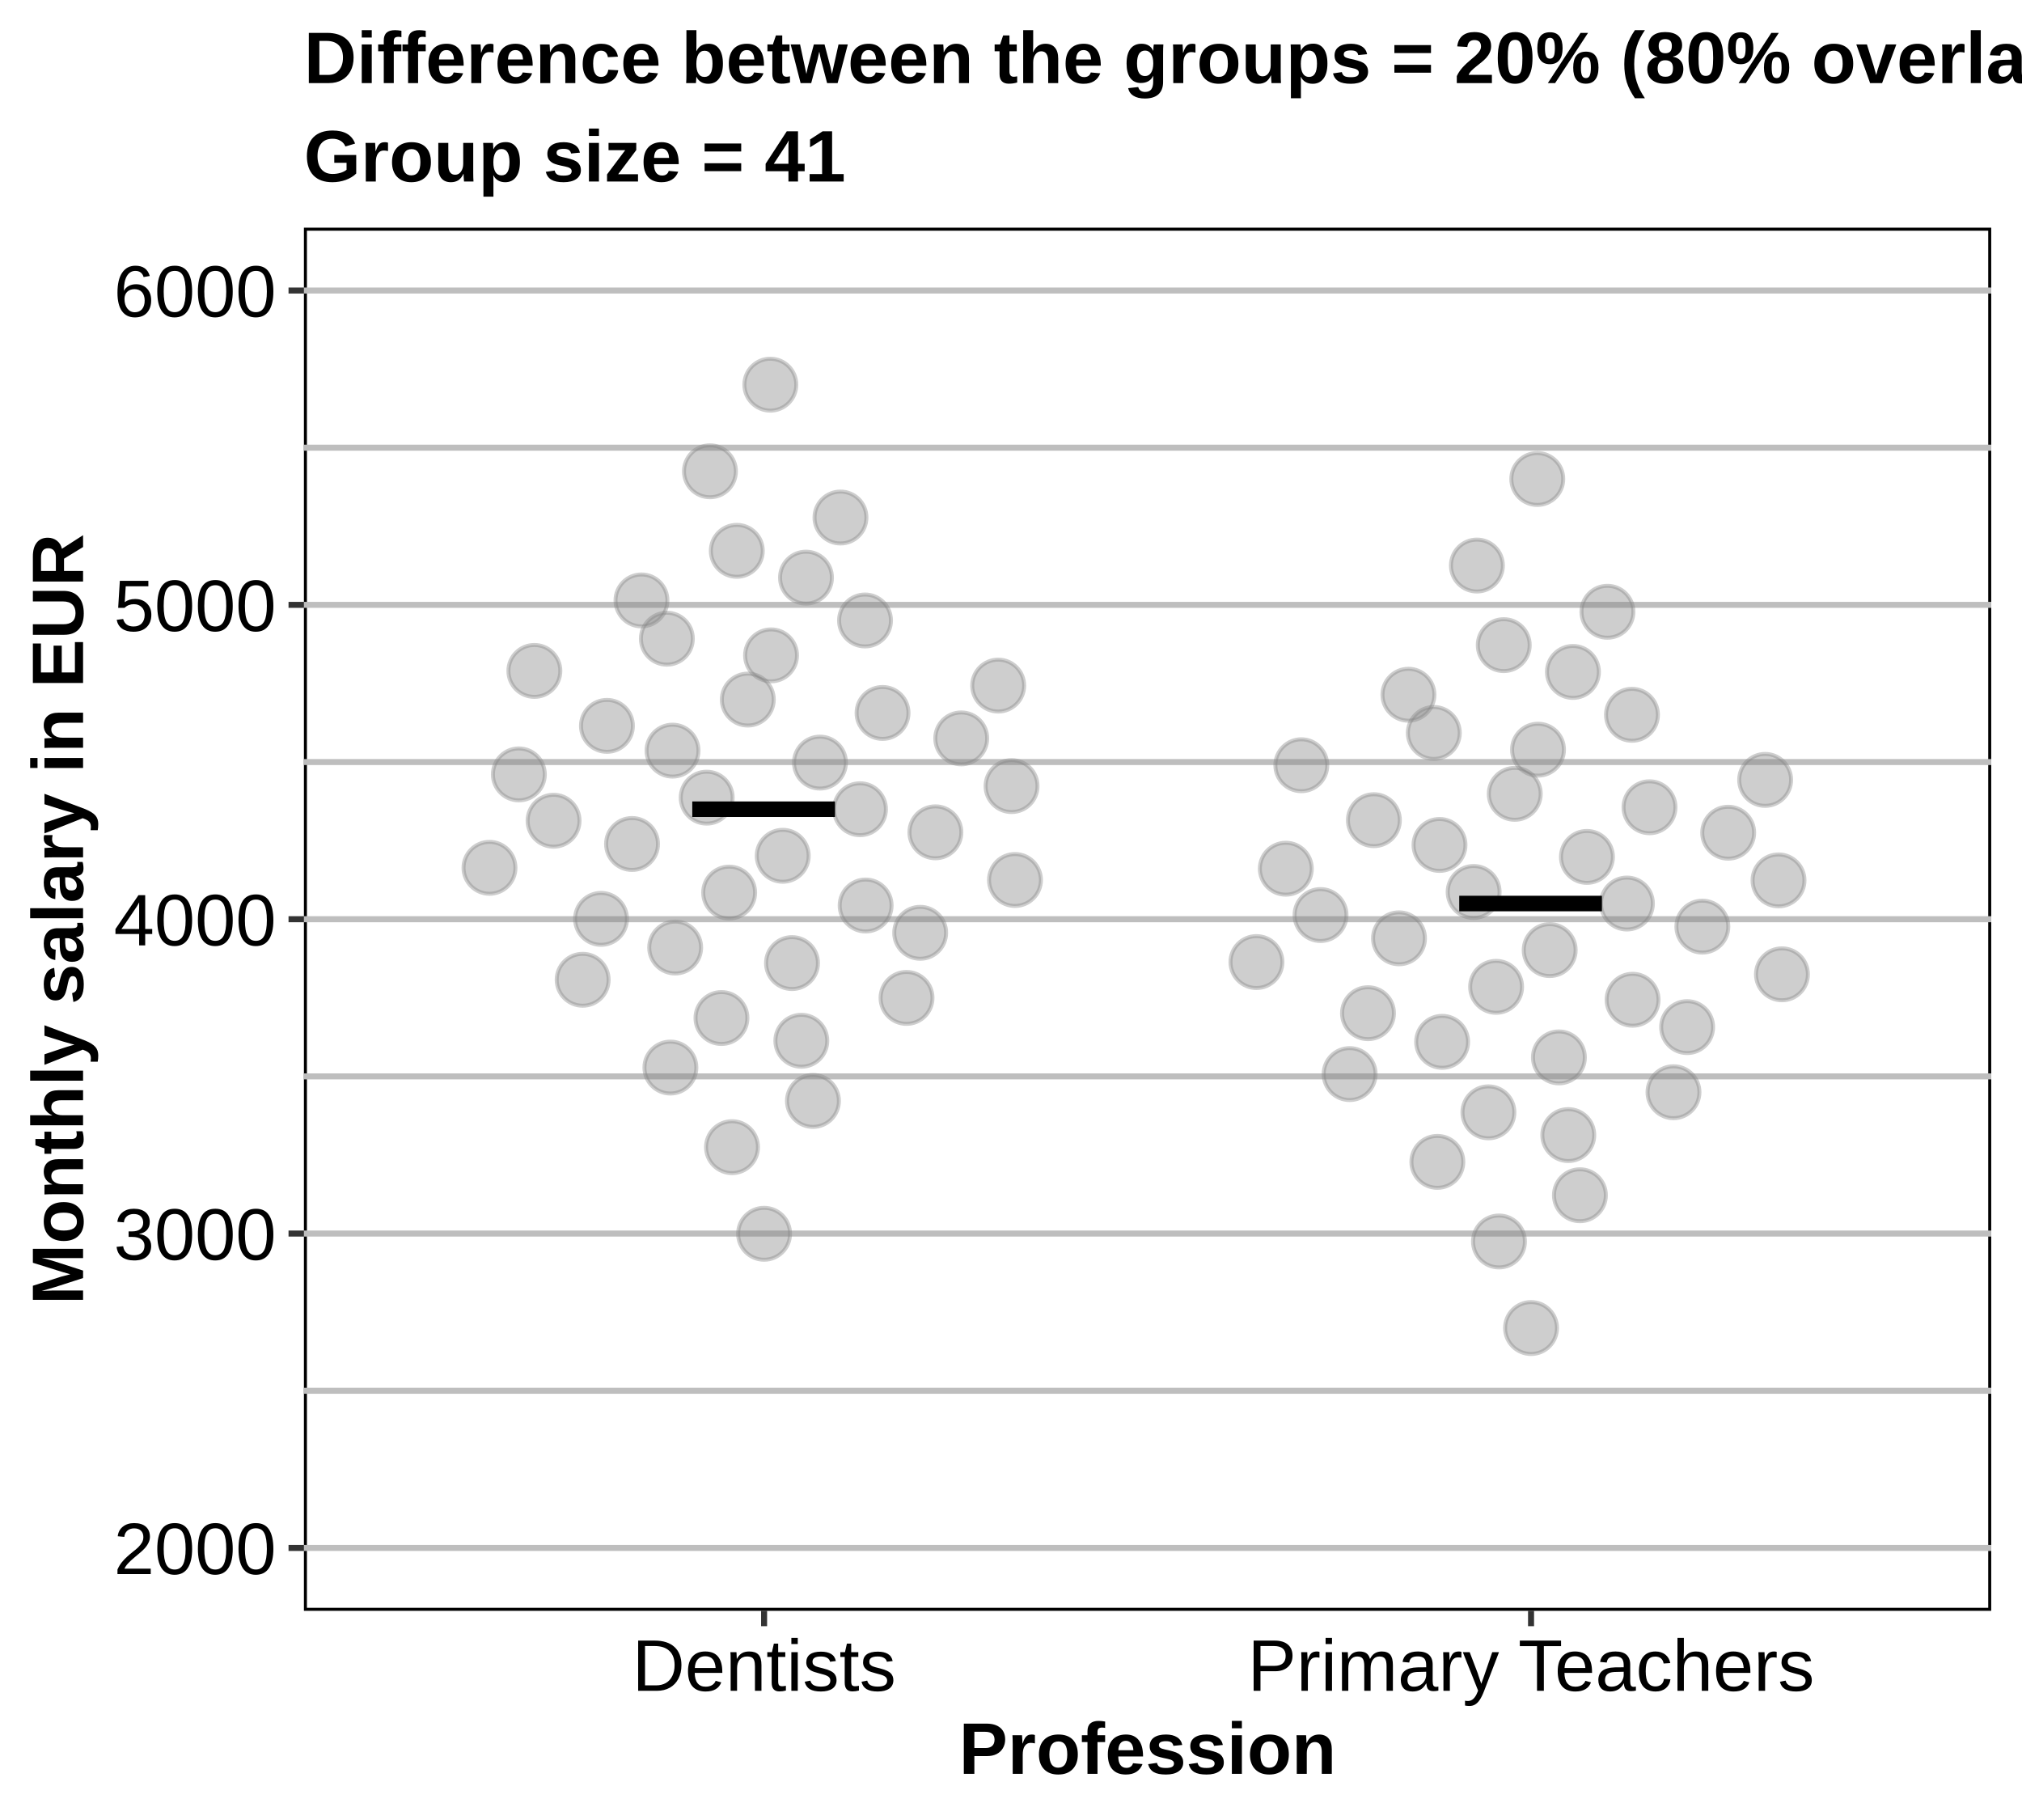
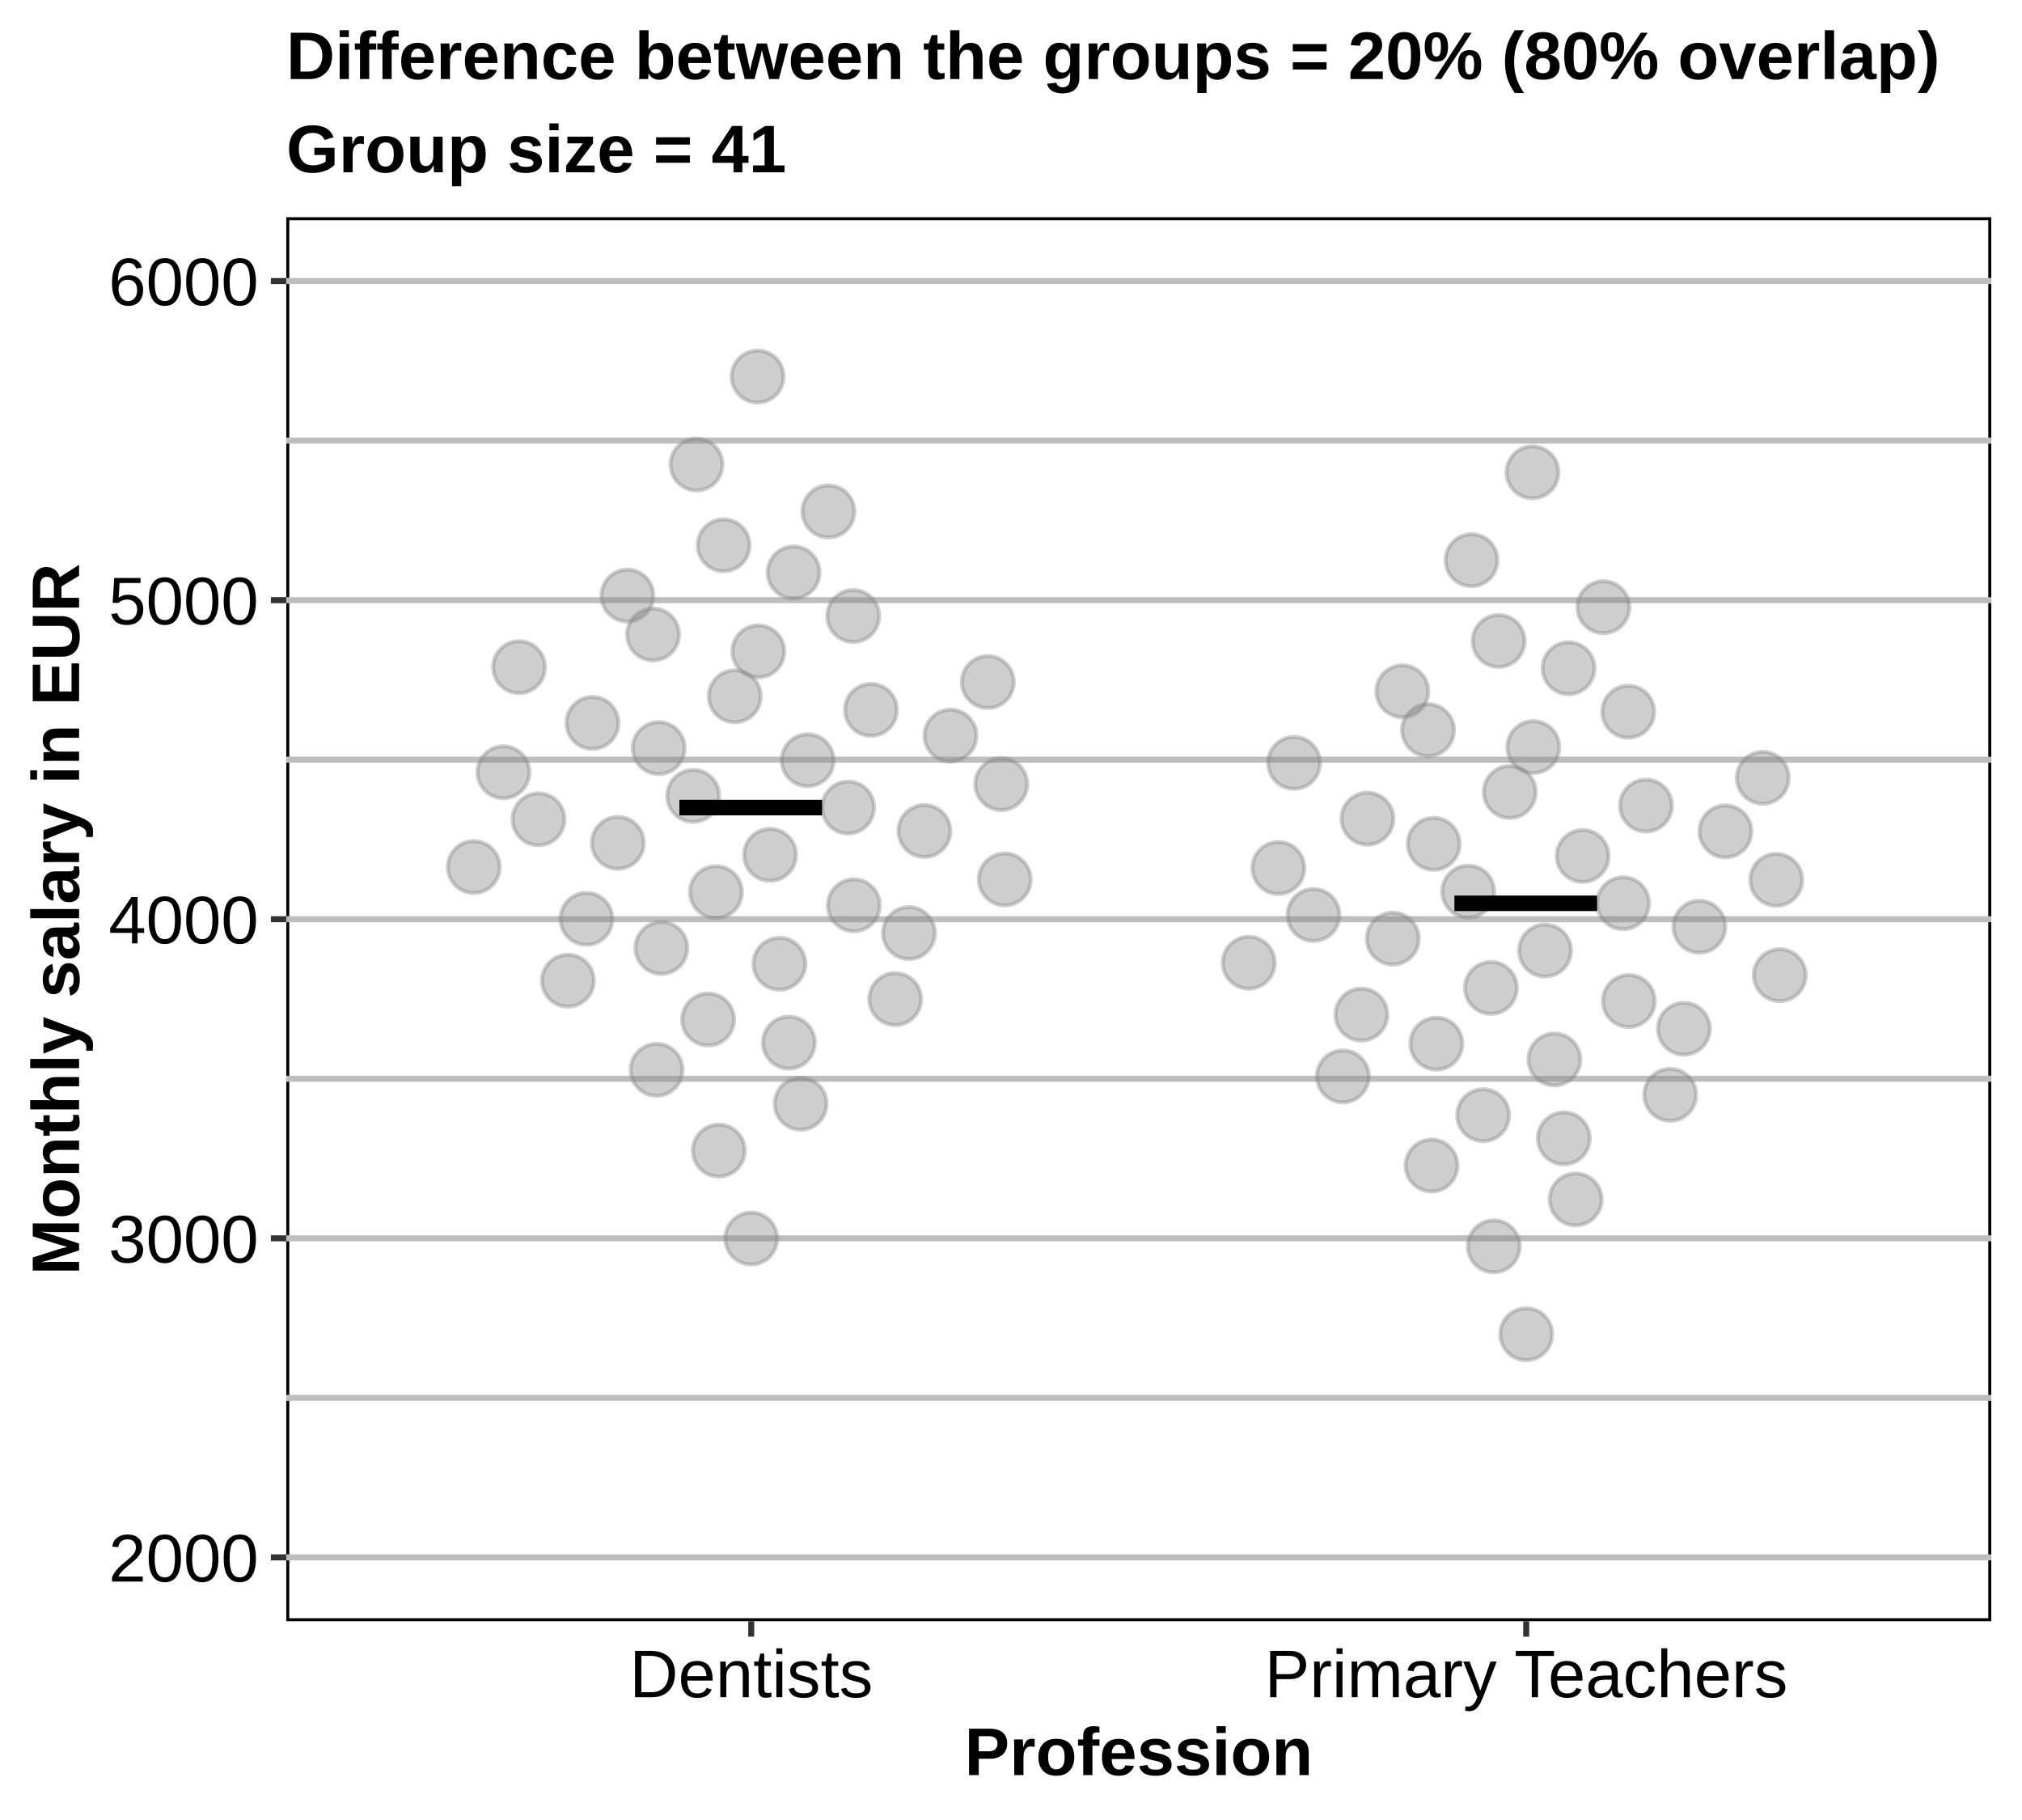
<svg xmlns="http://www.w3.org/2000/svg" class="svglite" width="360.00pt" height="324.00pt" viewBox="0 0 360.00 324.00">
  <defs>
    <style type="text/css">
    .svglite line, .svglite polyline, .svglite polygon, .svglite path, .svglite rect, .svglite circle {
      fill: none;
      stroke: #000000;
      stroke-linecap: round;
      stroke-linejoin: round;
      stroke-miterlimit: 10.00;
    }
    .svglite text {
      white-space: pre;
    }
  </style>
  </defs>
  <rect width="100%" height="100%" style="stroke: none; fill: #FFFFFF;" />
  <defs>
    <clipPath id="cpMC4wMHwzNjAuMDB8MC4wMHwzMjQuMDA=">
      <rect x="0.00" y="0.00" width="360.00" height="324.00" />
    </clipPath>
  </defs>
  <g clip-path="url(#cpMC4wMHwzNjAuMDB8MC4wMHwzMjQuMDA=)">
    <rect x="0.00" y="0.00" width="360.00" height="324.00" style="stroke-width: 1.07; stroke: #FFFFFF; fill: #FFFFFF;" />
  </g>
  <defs>
-     <clipPath id="cpNTQuMTF8MzU0LjUyfDQwLjUzfDI4Ni43Ng==">
-       <rect x="54.11" y="40.53" width="300.41" height="246.23" />
+     <clipPath id="cpNTAuOTd8MzU0LjUyfDM4LjY3fDI4OC42Mg==">
+       <rect x="50.97" y="38.67" width="303.56" height="249.94" />
    </clipPath>
  </defs>
-   <g clip-path="url(#cpNTQuMTF8MzU0LjUyfDQwLjUzfDI4Ni43Ng==)">
-     <rect x="54.11" y="40.53" width="300.41" height="246.23" style="stroke-width: 1.07; fill: #FFFFFF;" />
-     <polyline points="54.11,247.59 354.52,247.59 " style="stroke-width: 1.07; stroke: #BEBEBE; stroke-linecap: butt;" />
-     <polyline points="54.11,191.62 354.52,191.62 " style="stroke-width: 1.07; stroke: #BEBEBE; stroke-linecap: butt;" />
-     <polyline points="54.11,135.66 354.52,135.66 " style="stroke-width: 1.07; stroke: #BEBEBE; stroke-linecap: butt;" />
-     <polyline points="54.11,79.70 354.52,79.70 " style="stroke-width: 1.07; stroke: #BEBEBE; stroke-linecap: butt;" />
-     <polyline points="54.11,275.57 354.52,275.57 " style="stroke-width: 1.07; stroke: #BEBEBE; stroke-linecap: butt;" />
-     <polyline points="54.11,219.60 354.52,219.60 " style="stroke-width: 1.07; stroke: #BEBEBE; stroke-linecap: butt;" />
-     <polyline points="54.11,163.64 354.52,163.64 " style="stroke-width: 1.07; stroke: #BEBEBE; stroke-linecap: butt;" />
-     <polyline points="54.11,107.68 354.52,107.68 " style="stroke-width: 1.07; stroke: #BEBEBE; stroke-linecap: butt;" />
-     <polyline points="54.11,51.72 354.52,51.72 " style="stroke-width: 1.07; stroke: #BEBEBE; stroke-linecap: butt;" />
-     <circle cx="136.04" cy="219.64" r="4.62" style="stroke-width: 0.71; stroke: #848484; stroke-opacity: 0.40; fill: #848484; fill-opacity: 0.40;" />
-     <circle cx="130.33" cy="204.22" r="4.62" style="stroke-width: 0.71; stroke: #848484; stroke-opacity: 0.40; fill: #848484; fill-opacity: 0.40;" />
-     <circle cx="144.74" cy="195.99" r="4.62" style="stroke-width: 0.71; stroke: #848484; stroke-opacity: 0.40; fill: #848484; fill-opacity: 0.40;" />
-     <circle cx="119.36" cy="190.05" r="4.62" style="stroke-width: 0.71; stroke: #848484; stroke-opacity: 0.40; fill: #848484; fill-opacity: 0.40;" />
-     <circle cx="142.67" cy="185.28" r="4.62" style="stroke-width: 0.71; stroke: #848484; stroke-opacity: 0.40; fill: #848484; fill-opacity: 0.40;" />
-     <circle cx="128.45" cy="181.23" r="4.62" style="stroke-width: 0.71; stroke: #848484; stroke-opacity: 0.40; fill: #848484; fill-opacity: 0.40;" />
-     <circle cx="161.40" cy="177.65" r="4.62" style="stroke-width: 0.71; stroke: #848484; stroke-opacity: 0.40; fill: #848484; fill-opacity: 0.40;" />
-     <circle cx="103.74" cy="174.42" r="4.62" style="stroke-width: 0.71; stroke: #848484; stroke-opacity: 0.40; fill: #848484; fill-opacity: 0.40;" />
-     <circle cx="141.01" cy="171.45" r="4.62" style="stroke-width: 0.71; stroke: #848484; stroke-opacity: 0.40; fill: #848484; fill-opacity: 0.40;" />
-     <circle cx="120.21" cy="168.68" r="4.62" style="stroke-width: 0.71; stroke: #848484; stroke-opacity: 0.40; fill: #848484; fill-opacity: 0.40;" />
-     <circle cx="163.83" cy="166.06" r="4.62" style="stroke-width: 0.71; stroke: #848484; stroke-opacity: 0.40; fill: #848484; fill-opacity: 0.40;" />
-     <circle cx="107.01" cy="163.58" r="4.62" style="stroke-width: 0.71; stroke: #848484; stroke-opacity: 0.40; fill: #848484; fill-opacity: 0.40;" />
-     <circle cx="154.12" cy="161.20" r="4.62" style="stroke-width: 0.71; stroke: #848484; stroke-opacity: 0.40; fill: #848484; fill-opacity: 0.40;" />
-     <circle cx="129.82" cy="158.90" r="4.62" style="stroke-width: 0.71; stroke: #848484; stroke-opacity: 0.40; fill: #848484; fill-opacity: 0.40;" />
-     <circle cx="180.71" cy="156.66" r="4.62" style="stroke-width: 0.71; stroke: #848484; stroke-opacity: 0.40; fill: #848484; fill-opacity: 0.40;" />
-     <circle cx="87.15" cy="154.49" r="4.62" style="stroke-width: 0.71; stroke: #848484; stroke-opacity: 0.40; fill: #848484; fill-opacity: 0.40;" />
-     <circle cx="139.36" cy="152.35" r="4.62" style="stroke-width: 0.71; stroke: #848484; stroke-opacity: 0.40; fill: #848484; fill-opacity: 0.40;" />
-     <circle cx="112.53" cy="150.25" r="4.62" style="stroke-width: 0.71; stroke: #848484; stroke-opacity: 0.40; fill: #848484; fill-opacity: 0.40;" />
-     <circle cx="166.54" cy="148.17" r="4.62" style="stroke-width: 0.71; stroke: #848484; stroke-opacity: 0.40; fill: #848484; fill-opacity: 0.40;" />
-     <circle cx="98.56" cy="146.11" r="4.62" style="stroke-width: 0.71; stroke: #848484; stroke-opacity: 0.40; fill: #848484; fill-opacity: 0.40;" />
-     <circle cx="153.11" cy="144.06" r="4.62" style="stroke-width: 0.71; stroke: #848484; stroke-opacity: 0.40; fill: #848484; fill-opacity: 0.40;" />
-     <circle cx="125.82" cy="142.00" r="4.62" style="stroke-width: 0.71; stroke: #848484; stroke-opacity: 0.40; fill: #848484; fill-opacity: 0.40;" />
-     <circle cx="180.10" cy="139.94" r="4.62" style="stroke-width: 0.71; stroke: #848484; stroke-opacity: 0.40; fill: #848484; fill-opacity: 0.40;" />
-     <circle cx="92.38" cy="137.86" r="4.62" style="stroke-width: 0.71; stroke: #848484; stroke-opacity: 0.40; fill: #848484; fill-opacity: 0.40;" />
-     <circle cx="145.99" cy="135.76" r="4.62" style="stroke-width: 0.71; stroke: #848484; stroke-opacity: 0.40; fill: #848484; fill-opacity: 0.40;" />
-     <circle cx="119.74" cy="133.63" r="4.62" style="stroke-width: 0.71; stroke: #848484; stroke-opacity: 0.40; fill: #848484; fill-opacity: 0.40;" />
-     <circle cx="171.14" cy="131.45" r="4.62" style="stroke-width: 0.71; stroke: #848484; stroke-opacity: 0.40; fill: #848484; fill-opacity: 0.40;" />
-     <circle cx="108.06" cy="129.22" r="4.62" style="stroke-width: 0.71; stroke: #848484; stroke-opacity: 0.40; fill: #848484; fill-opacity: 0.40;" />
-     <circle cx="157.13" cy="126.92" r="4.62" style="stroke-width: 0.71; stroke: #848484; stroke-opacity: 0.40; fill: #848484; fill-opacity: 0.40;" />
-     <circle cx="133.14" cy="124.54" r="4.62" style="stroke-width: 0.71; stroke: #848484; stroke-opacity: 0.40; fill: #848484; fill-opacity: 0.40;" />
-     <circle cx="177.72" cy="122.05" r="4.62" style="stroke-width: 0.71; stroke: #848484; stroke-opacity: 0.40; fill: #848484; fill-opacity: 0.40;" />
-     <circle cx="95.14" cy="119.44" r="4.62" style="stroke-width: 0.71; stroke: #848484; stroke-opacity: 0.40; fill: #848484; fill-opacity: 0.40;" />
-     <circle cx="137.28" cy="116.67" r="4.62" style="stroke-width: 0.71; stroke: #848484; stroke-opacity: 0.40; fill: #848484; fill-opacity: 0.40;" />
-     <circle cx="118.73" cy="113.70" r="4.62" style="stroke-width: 0.71; stroke: #848484; stroke-opacity: 0.40; fill: #848484; fill-opacity: 0.40;" />
-     <circle cx="154.01" cy="110.46" r="4.62" style="stroke-width: 0.71; stroke: #848484; stroke-opacity: 0.40; fill: #848484; fill-opacity: 0.40;" />
-     <circle cx="114.21" cy="106.89" r="4.62" style="stroke-width: 0.71; stroke: #848484; stroke-opacity: 0.40; fill: #848484; fill-opacity: 0.40;" />
-     <circle cx="143.50" cy="102.83" r="4.62" style="stroke-width: 0.71; stroke: #848484; stroke-opacity: 0.40; fill: #848484; fill-opacity: 0.40;" />
-     <circle cx="131.18" cy="98.06" r="4.62" style="stroke-width: 0.71; stroke: #848484; stroke-opacity: 0.40; fill: #848484; fill-opacity: 0.40;" />
-     <circle cx="149.64" cy="92.13" r="4.62" style="stroke-width: 0.71; stroke: #848484; stroke-opacity: 0.40; fill: #848484; fill-opacity: 0.40;" />
-     <circle cx="126.40" cy="83.90" r="4.62" style="stroke-width: 0.71; stroke: #848484; stroke-opacity: 0.40; fill: #848484; fill-opacity: 0.40;" />
-     <circle cx="137.15" cy="68.48" r="4.62" style="stroke-width: 0.71; stroke: #848484; stroke-opacity: 0.40; fill: #848484; fill-opacity: 0.40;" />
-     <circle cx="272.59" cy="236.42" r="4.62" style="stroke-width: 0.71; stroke: #848484; stroke-opacity: 0.40; fill: #848484; fill-opacity: 0.40;" />
-     <circle cx="266.88" cy="221.01" r="4.62" style="stroke-width: 0.71; stroke: #848484; stroke-opacity: 0.40; fill: #848484; fill-opacity: 0.40;" />
-     <circle cx="281.29" cy="212.78" r="4.62" style="stroke-width: 0.71; stroke: #848484; stroke-opacity: 0.40; fill: #848484; fill-opacity: 0.40;" />
-     <circle cx="255.91" cy="206.84" r="4.62" style="stroke-width: 0.71; stroke: #848484; stroke-opacity: 0.40; fill: #848484; fill-opacity: 0.40;" />
-     <circle cx="279.22" cy="202.07" r="4.62" style="stroke-width: 0.71; stroke: #848484; stroke-opacity: 0.40; fill: #848484; fill-opacity: 0.40;" />
-     <circle cx="265.00" cy="198.02" r="4.62" style="stroke-width: 0.71; stroke: #848484; stroke-opacity: 0.40; fill: #848484; fill-opacity: 0.40;" />
-     <circle cx="297.95" cy="194.44" r="4.62" style="stroke-width: 0.71; stroke: #848484; stroke-opacity: 0.40; fill: #848484; fill-opacity: 0.40;" />
-     <circle cx="240.29" cy="191.21" r="4.62" style="stroke-width: 0.71; stroke: #848484; stroke-opacity: 0.40; fill: #848484; fill-opacity: 0.40;" />
-     <circle cx="277.55" cy="188.24" r="4.62" style="stroke-width: 0.71; stroke: #848484; stroke-opacity: 0.40; fill: #848484; fill-opacity: 0.40;" />
-     <circle cx="256.76" cy="185.47" r="4.62" style="stroke-width: 0.71; stroke: #848484; stroke-opacity: 0.40; fill: #848484; fill-opacity: 0.40;" />
-     <circle cx="300.38" cy="182.85" r="4.62" style="stroke-width: 0.71; stroke: #848484; stroke-opacity: 0.40; fill: #848484; fill-opacity: 0.40;" />
-     <circle cx="243.56" cy="180.37" r="4.62" style="stroke-width: 0.71; stroke: #848484; stroke-opacity: 0.40; fill: #848484; fill-opacity: 0.40;" />
-     <circle cx="290.67" cy="177.98" r="4.62" style="stroke-width: 0.71; stroke: #848484; stroke-opacity: 0.40; fill: #848484; fill-opacity: 0.40;" />
-     <circle cx="266.37" cy="175.68" r="4.62" style="stroke-width: 0.71; stroke: #848484; stroke-opacity: 0.40; fill: #848484; fill-opacity: 0.40;" />
-     <circle cx="317.26" cy="173.45" r="4.62" style="stroke-width: 0.71; stroke: #848484; stroke-opacity: 0.40; fill: #848484; fill-opacity: 0.40;" />
-     <circle cx="223.70" cy="171.27" r="4.62" style="stroke-width: 0.71; stroke: #848484; stroke-opacity: 0.40; fill: #848484; fill-opacity: 0.40;" />
-     <circle cx="275.91" cy="169.14" r="4.62" style="stroke-width: 0.71; stroke: #848484; stroke-opacity: 0.40; fill: #848484; fill-opacity: 0.40;" />
-     <circle cx="249.08" cy="167.04" r="4.62" style="stroke-width: 0.71; stroke: #848484; stroke-opacity: 0.40; fill: #848484; fill-opacity: 0.40;" />
-     <circle cx="303.09" cy="164.96" r="4.62" style="stroke-width: 0.71; stroke: #848484; stroke-opacity: 0.40; fill: #848484; fill-opacity: 0.40;" />
-     <circle cx="235.11" cy="162.90" r="4.62" style="stroke-width: 0.71; stroke: #848484; stroke-opacity: 0.40; fill: #848484; fill-opacity: 0.40;" />
-     <circle cx="289.66" cy="160.85" r="4.62" style="stroke-width: 0.71; stroke: #848484; stroke-opacity: 0.40; fill: #848484; fill-opacity: 0.40;" />
-     <circle cx="262.37" cy="158.79" r="4.62" style="stroke-width: 0.71; stroke: #848484; stroke-opacity: 0.40; fill: #848484; fill-opacity: 0.40;" />
-     <circle cx="316.65" cy="156.73" r="4.62" style="stroke-width: 0.71; stroke: #848484; stroke-opacity: 0.40; fill: #848484; fill-opacity: 0.40;" />
-     <circle cx="228.93" cy="154.65" r="4.62" style="stroke-width: 0.71; stroke: #848484; stroke-opacity: 0.40; fill: #848484; fill-opacity: 0.40;" />
-     <circle cx="282.54" cy="152.55" r="4.62" style="stroke-width: 0.71; stroke: #848484; stroke-opacity: 0.40; fill: #848484; fill-opacity: 0.40;" />
-     <circle cx="256.29" cy="150.42" r="4.62" style="stroke-width: 0.71; stroke: #848484; stroke-opacity: 0.40; fill: #848484; fill-opacity: 0.40;" />
-     <circle cx="307.69" cy="148.24" r="4.62" style="stroke-width: 0.71; stroke: #848484; stroke-opacity: 0.40; fill: #848484; fill-opacity: 0.40;" />
-     <circle cx="244.61" cy="146.01" r="4.62" style="stroke-width: 0.71; stroke: #848484; stroke-opacity: 0.40; fill: #848484; fill-opacity: 0.40;" />
-     <circle cx="293.68" cy="143.71" r="4.62" style="stroke-width: 0.71; stroke: #848484; stroke-opacity: 0.40; fill: #848484; fill-opacity: 0.40;" />
-     <circle cx="269.69" cy="141.32" r="4.62" style="stroke-width: 0.71; stroke: #848484; stroke-opacity: 0.40; fill: #848484; fill-opacity: 0.40;" />
-     <circle cx="314.27" cy="138.84" r="4.62" style="stroke-width: 0.71; stroke: #848484; stroke-opacity: 0.40; fill: #848484; fill-opacity: 0.40;" />
-     <circle cx="231.69" cy="136.23" r="4.62" style="stroke-width: 0.71; stroke: #848484; stroke-opacity: 0.40; fill: #848484; fill-opacity: 0.40;" />
-     <circle cx="273.83" cy="133.46" r="4.62" style="stroke-width: 0.71; stroke: #848484; stroke-opacity: 0.40; fill: #848484; fill-opacity: 0.40;" />
-     <circle cx="255.28" cy="130.48" r="4.62" style="stroke-width: 0.71; stroke: #848484; stroke-opacity: 0.40; fill: #848484; fill-opacity: 0.40;" />
-     <circle cx="290.56" cy="127.25" r="4.62" style="stroke-width: 0.71; stroke: #848484; stroke-opacity: 0.40; fill: #848484; fill-opacity: 0.40;" />
-     <circle cx="250.76" cy="123.68" r="4.62" style="stroke-width: 0.71; stroke: #848484; stroke-opacity: 0.40; fill: #848484; fill-opacity: 0.40;" />
-     <circle cx="280.05" cy="119.62" r="4.62" style="stroke-width: 0.71; stroke: #848484; stroke-opacity: 0.40; fill: #848484; fill-opacity: 0.40;" />
-     <circle cx="267.73" cy="114.85" r="4.62" style="stroke-width: 0.71; stroke: #848484; stroke-opacity: 0.40; fill: #848484; fill-opacity: 0.40;" />
-     <circle cx="286.19" cy="108.91" r="4.62" style="stroke-width: 0.71; stroke: #848484; stroke-opacity: 0.40; fill: #848484; fill-opacity: 0.40;" />
-     <circle cx="262.95" cy="100.68" r="4.62" style="stroke-width: 0.71; stroke: #848484; stroke-opacity: 0.40; fill: #848484; fill-opacity: 0.40;" />
-     <circle cx="273.70" cy="85.27" r="4.62" style="stroke-width: 0.71; stroke: #848484; stroke-opacity: 0.40; fill: #848484; fill-opacity: 0.40;" />
-     <text x="136.04" y="136.77" text-anchor="middle" style="font-size: 43.62px; font-family: &quot;Arial&quot;;" textLength="24.26px" lengthAdjust="spacingAndGlyphs">_</text>
-     <text x="272.59" y="153.56" text-anchor="middle" style="font-size: 43.62px; font-family: &quot;Arial&quot;;" textLength="24.26px" lengthAdjust="spacingAndGlyphs">_</text>
+   <g clip-path="url(#cpNTAuOTd8MzU0LjUyfDM4LjY3fDI4OC42Mg==)">
+     <rect x="50.97" y="38.67" width="303.56" height="249.94" style="stroke-width: 1.07; fill: #FFFFFF;" />
+     <polyline points="50.97,248.85 354.52,248.85 " style="stroke-width: 1.07; stroke: #BEBEBE; stroke-linecap: butt;" />
+     <polyline points="50.97,192.05 354.52,192.05 " style="stroke-width: 1.07; stroke: #BEBEBE; stroke-linecap: butt;" />
+     <polyline points="50.97,135.24 354.52,135.24 " style="stroke-width: 1.07; stroke: #BEBEBE; stroke-linecap: butt;" />
+     <polyline points="50.97,78.44 354.52,78.44 " style="stroke-width: 1.07; stroke: #BEBEBE; stroke-linecap: butt;" />
+     <polyline points="50.97,277.25 354.52,277.25 " style="stroke-width: 1.07; stroke: #BEBEBE; stroke-linecap: butt;" />
+     <polyline points="50.97,220.45 354.52,220.45 " style="stroke-width: 1.07; stroke: #BEBEBE; stroke-linecap: butt;" />
+     <polyline points="50.97,163.64 354.52,163.64 " style="stroke-width: 1.07; stroke: #BEBEBE; stroke-linecap: butt;" />
+     <polyline points="50.97,106.84 354.52,106.84 " style="stroke-width: 1.07; stroke: #BEBEBE; stroke-linecap: butt;" />
+     <polyline points="50.97,50.03 354.52,50.03 " style="stroke-width: 1.07; stroke: #BEBEBE; stroke-linecap: butt;" />
+     <circle cx="133.75" cy="220.48" r="4.62" style="stroke-width: 0.71; stroke: #848484; stroke-opacity: 0.40; fill: #848484; fill-opacity: 0.40;" />
+     <circle cx="127.98" cy="204.83" r="4.62" style="stroke-width: 0.71; stroke: #848484; stroke-opacity: 0.40; fill: #848484; fill-opacity: 0.40;" />
+     <circle cx="142.55" cy="196.48" r="4.62" style="stroke-width: 0.71; stroke: #848484; stroke-opacity: 0.40; fill: #848484; fill-opacity: 0.40;" />
+     <circle cx="116.90" cy="190.45" r="4.62" style="stroke-width: 0.71; stroke: #848484; stroke-opacity: 0.40; fill: #848484; fill-opacity: 0.40;" />
+     <circle cx="140.46" cy="185.61" r="4.62" style="stroke-width: 0.71; stroke: #848484; stroke-opacity: 0.40; fill: #848484; fill-opacity: 0.40;" />
+     <circle cx="126.08" cy="181.49" r="4.62" style="stroke-width: 0.71; stroke: #848484; stroke-opacity: 0.40; fill: #848484; fill-opacity: 0.40;" />
+     <circle cx="159.38" cy="177.86" r="4.62" style="stroke-width: 0.71; stroke: #848484; stroke-opacity: 0.40; fill: #848484; fill-opacity: 0.40;" />
+     <circle cx="101.11" cy="174.58" r="4.62" style="stroke-width: 0.71; stroke: #848484; stroke-opacity: 0.40; fill: #848484; fill-opacity: 0.40;" />
+     <circle cx="138.77" cy="171.57" r="4.62" style="stroke-width: 0.71; stroke: #848484; stroke-opacity: 0.40; fill: #848484; fill-opacity: 0.40;" />
+     <circle cx="117.75" cy="168.75" r="4.62" style="stroke-width: 0.71; stroke: #848484; stroke-opacity: 0.40; fill: #848484; fill-opacity: 0.40;" />
+     <circle cx="161.83" cy="166.10" r="4.62" style="stroke-width: 0.71; stroke: #848484; stroke-opacity: 0.40; fill: #848484; fill-opacity: 0.40;" />
+     <circle cx="104.41" cy="163.58" r="4.62" style="stroke-width: 0.71; stroke: #848484; stroke-opacity: 0.40; fill: #848484; fill-opacity: 0.40;" />
+     <circle cx="152.02" cy="161.16" r="4.62" style="stroke-width: 0.71; stroke: #848484; stroke-opacity: 0.40; fill: #848484; fill-opacity: 0.40;" />
+     <circle cx="127.47" cy="158.82" r="4.62" style="stroke-width: 0.71; stroke: #848484; stroke-opacity: 0.40; fill: #848484; fill-opacity: 0.40;" />
+     <circle cx="178.89" cy="156.56" r="4.62" style="stroke-width: 0.71; stroke: #848484; stroke-opacity: 0.40; fill: #848484; fill-opacity: 0.40;" />
+     <circle cx="84.35" cy="154.35" r="4.62" style="stroke-width: 0.71; stroke: #848484; stroke-opacity: 0.40; fill: #848484; fill-opacity: 0.40;" />
+     <circle cx="137.10" cy="152.18" r="4.62" style="stroke-width: 0.71; stroke: #848484; stroke-opacity: 0.40; fill: #848484; fill-opacity: 0.40;" />
+     <circle cx="110.00" cy="150.05" r="4.62" style="stroke-width: 0.71; stroke: #848484; stroke-opacity: 0.40; fill: #848484; fill-opacity: 0.40;" />
+     <circle cx="164.58" cy="147.94" r="4.62" style="stroke-width: 0.71; stroke: #848484; stroke-opacity: 0.40; fill: #848484; fill-opacity: 0.40;" />
+     <circle cx="95.88" cy="145.85" r="4.62" style="stroke-width: 0.71; stroke: #848484; stroke-opacity: 0.40; fill: #848484; fill-opacity: 0.40;" />
+     <circle cx="151.00" cy="143.76" r="4.62" style="stroke-width: 0.71; stroke: #848484; stroke-opacity: 0.40; fill: #848484; fill-opacity: 0.40;" />
+     <circle cx="123.42" cy="141.68" r="4.62" style="stroke-width: 0.71; stroke: #848484; stroke-opacity: 0.40; fill: #848484; fill-opacity: 0.40;" />
+     <circle cx="178.27" cy="139.58" r="4.62" style="stroke-width: 0.71; stroke: #848484; stroke-opacity: 0.40; fill: #848484; fill-opacity: 0.40;" />
+     <circle cx="89.63" cy="137.48" r="4.62" style="stroke-width: 0.71; stroke: #848484; stroke-opacity: 0.40; fill: #848484; fill-opacity: 0.40;" />
+     <circle cx="143.80" cy="135.34" r="4.62" style="stroke-width: 0.71; stroke: #848484; stroke-opacity: 0.40; fill: #848484; fill-opacity: 0.40;" />
+     <circle cx="117.28" cy="133.18" r="4.62" style="stroke-width: 0.71; stroke: #848484; stroke-opacity: 0.40; fill: #848484; fill-opacity: 0.40;" />
+     <circle cx="169.22" cy="130.96" r="4.62" style="stroke-width: 0.71; stroke: #848484; stroke-opacity: 0.40; fill: #848484; fill-opacity: 0.40;" />
+     <circle cx="105.48" cy="128.70" r="4.62" style="stroke-width: 0.71; stroke: #848484; stroke-opacity: 0.40; fill: #848484; fill-opacity: 0.40;" />
+     <circle cx="155.07" cy="126.37" r="4.62" style="stroke-width: 0.71; stroke: #848484; stroke-opacity: 0.40; fill: #848484; fill-opacity: 0.40;" />
+     <circle cx="130.82" cy="123.95" r="4.62" style="stroke-width: 0.71; stroke: #848484; stroke-opacity: 0.40; fill: #848484; fill-opacity: 0.40;" />
+     <circle cx="175.87" cy="121.42" r="4.62" style="stroke-width: 0.71; stroke: #848484; stroke-opacity: 0.40; fill: #848484; fill-opacity: 0.40;" />
+     <circle cx="92.42" cy="118.77" r="4.62" style="stroke-width: 0.71; stroke: #848484; stroke-opacity: 0.40; fill: #848484; fill-opacity: 0.40;" />
+     <circle cx="135.01" cy="115.96" r="4.62" style="stroke-width: 0.71; stroke: #848484; stroke-opacity: 0.40; fill: #848484; fill-opacity: 0.40;" />
+     <circle cx="116.27" cy="112.94" r="4.62" style="stroke-width: 0.71; stroke: #848484; stroke-opacity: 0.40; fill: #848484; fill-opacity: 0.40;" />
+     <circle cx="151.91" cy="109.66" r="4.62" style="stroke-width: 0.71; stroke: #848484; stroke-opacity: 0.40; fill: #848484; fill-opacity: 0.40;" />
+     <circle cx="111.70" cy="106.03" r="4.62" style="stroke-width: 0.71; stroke: #848484; stroke-opacity: 0.40; fill: #848484; fill-opacity: 0.40;" />
+     <circle cx="141.29" cy="101.91" r="4.62" style="stroke-width: 0.71; stroke: #848484; stroke-opacity: 0.40; fill: #848484; fill-opacity: 0.40;" />
+     <circle cx="128.84" cy="97.07" r="4.62" style="stroke-width: 0.71; stroke: #848484; stroke-opacity: 0.40; fill: #848484; fill-opacity: 0.40;" />
+     <circle cx="147.49" cy="91.05" r="4.62" style="stroke-width: 0.71; stroke: #848484; stroke-opacity: 0.40; fill: #848484; fill-opacity: 0.40;" />
+     <circle cx="124.01" cy="82.69" r="4.62" style="stroke-width: 0.71; stroke: #848484; stroke-opacity: 0.40; fill: #848484; fill-opacity: 0.40;" />
+     <circle cx="134.88" cy="67.04" r="4.62" style="stroke-width: 0.71; stroke: #848484; stroke-opacity: 0.40; fill: #848484; fill-opacity: 0.40;" />
+     <circle cx="271.73" cy="237.52" r="4.62" style="stroke-width: 0.71; stroke: #848484; stroke-opacity: 0.40; fill: #848484; fill-opacity: 0.40;" />
+     <circle cx="265.96" cy="221.87" r="4.62" style="stroke-width: 0.71; stroke: #848484; stroke-opacity: 0.40; fill: #848484; fill-opacity: 0.40;" />
+     <circle cx="280.53" cy="213.52" r="4.62" style="stroke-width: 0.71; stroke: #848484; stroke-opacity: 0.40; fill: #848484; fill-opacity: 0.40;" />
+     <circle cx="254.88" cy="207.49" r="4.62" style="stroke-width: 0.71; stroke: #848484; stroke-opacity: 0.40; fill: #848484; fill-opacity: 0.40;" />
+     <circle cx="278.43" cy="202.65" r="4.62" style="stroke-width: 0.71; stroke: #848484; stroke-opacity: 0.40; fill: #848484; fill-opacity: 0.40;" />
+     <circle cx="264.06" cy="198.53" r="4.62" style="stroke-width: 0.71; stroke: #848484; stroke-opacity: 0.40; fill: #848484; fill-opacity: 0.40;" />
+     <circle cx="297.36" cy="194.90" r="4.62" style="stroke-width: 0.71; stroke: #848484; stroke-opacity: 0.40; fill: #848484; fill-opacity: 0.40;" />
+     <circle cx="239.09" cy="191.62" r="4.62" style="stroke-width: 0.71; stroke: #848484; stroke-opacity: 0.40; fill: #848484; fill-opacity: 0.40;" />
+     <circle cx="276.75" cy="188.61" r="4.62" style="stroke-width: 0.71; stroke: #848484; stroke-opacity: 0.40; fill: #848484; fill-opacity: 0.40;" />
+     <circle cx="255.73" cy="185.79" r="4.62" style="stroke-width: 0.71; stroke: #848484; stroke-opacity: 0.40; fill: #848484; fill-opacity: 0.40;" />
+     <circle cx="299.81" cy="183.14" r="4.62" style="stroke-width: 0.71; stroke: #848484; stroke-opacity: 0.40; fill: #848484; fill-opacity: 0.40;" />
+     <circle cx="242.39" cy="180.62" r="4.62" style="stroke-width: 0.71; stroke: #848484; stroke-opacity: 0.40; fill: #848484; fill-opacity: 0.40;" />
+     <circle cx="290.00" cy="178.20" r="4.62" style="stroke-width: 0.71; stroke: #848484; stroke-opacity: 0.40; fill: #848484; fill-opacity: 0.40;" />
+     <circle cx="265.45" cy="175.87" r="4.62" style="stroke-width: 0.71; stroke: #848484; stroke-opacity: 0.40; fill: #848484; fill-opacity: 0.40;" />
+     <circle cx="316.87" cy="173.60" r="4.62" style="stroke-width: 0.71; stroke: #848484; stroke-opacity: 0.40; fill: #848484; fill-opacity: 0.40;" />
+     <circle cx="222.33" cy="171.39" r="4.62" style="stroke-width: 0.71; stroke: #848484; stroke-opacity: 0.40; fill: #848484; fill-opacity: 0.40;" />
+     <circle cx="275.08" cy="169.22" r="4.62" style="stroke-width: 0.71; stroke: #848484; stroke-opacity: 0.40; fill: #848484; fill-opacity: 0.40;" />
+     <circle cx="247.98" cy="167.09" r="4.62" style="stroke-width: 0.71; stroke: #848484; stroke-opacity: 0.40; fill: #848484; fill-opacity: 0.40;" />
+     <circle cx="302.56" cy="164.98" r="4.62" style="stroke-width: 0.71; stroke: #848484; stroke-opacity: 0.40; fill: #848484; fill-opacity: 0.40;" />
+     <circle cx="233.86" cy="162.89" r="4.62" style="stroke-width: 0.71; stroke: #848484; stroke-opacity: 0.40; fill: #848484; fill-opacity: 0.40;" />
+     <circle cx="288.98" cy="160.80" r="4.62" style="stroke-width: 0.71; stroke: #848484; stroke-opacity: 0.40; fill: #848484; fill-opacity: 0.40;" />
+     <circle cx="261.40" cy="158.72" r="4.62" style="stroke-width: 0.71; stroke: #848484; stroke-opacity: 0.40; fill: #848484; fill-opacity: 0.40;" />
+     <circle cx="316.25" cy="156.63" r="4.62" style="stroke-width: 0.71; stroke: #848484; stroke-opacity: 0.40; fill: #848484; fill-opacity: 0.40;" />
+     <circle cx="227.61" cy="154.52" r="4.62" style="stroke-width: 0.71; stroke: #848484; stroke-opacity: 0.40; fill: #848484; fill-opacity: 0.40;" />
+     <circle cx="281.78" cy="152.38" r="4.62" style="stroke-width: 0.71; stroke: #848484; stroke-opacity: 0.40; fill: #848484; fill-opacity: 0.40;" />
+     <circle cx="255.26" cy="150.22" r="4.62" style="stroke-width: 0.71; stroke: #848484; stroke-opacity: 0.40; fill: #848484; fill-opacity: 0.40;" />
+     <circle cx="307.20" cy="148.01" r="4.62" style="stroke-width: 0.71; stroke: #848484; stroke-opacity: 0.40; fill: #848484; fill-opacity: 0.40;" />
+     <circle cx="243.46" cy="145.74" r="4.62" style="stroke-width: 0.71; stroke: #848484; stroke-opacity: 0.40; fill: #848484; fill-opacity: 0.40;" />
+     <circle cx="293.05" cy="143.41" r="4.62" style="stroke-width: 0.71; stroke: #848484; stroke-opacity: 0.40; fill: #848484; fill-opacity: 0.40;" />
+     <circle cx="268.80" cy="140.99" r="4.62" style="stroke-width: 0.71; stroke: #848484; stroke-opacity: 0.40; fill: #848484; fill-opacity: 0.40;" />
+     <circle cx="313.85" cy="138.46" r="4.62" style="stroke-width: 0.71; stroke: #848484; stroke-opacity: 0.40; fill: #848484; fill-opacity: 0.40;" />
+     <circle cx="230.40" cy="135.81" r="4.62" style="stroke-width: 0.71; stroke: #848484; stroke-opacity: 0.40; fill: #848484; fill-opacity: 0.40;" />
+     <circle cx="272.99" cy="133.00" r="4.62" style="stroke-width: 0.71; stroke: #848484; stroke-opacity: 0.40; fill: #848484; fill-opacity: 0.40;" />
+     <circle cx="254.25" cy="129.98" r="4.62" style="stroke-width: 0.71; stroke: #848484; stroke-opacity: 0.40; fill: #848484; fill-opacity: 0.40;" />
+     <circle cx="289.89" cy="126.70" r="4.62" style="stroke-width: 0.71; stroke: #848484; stroke-opacity: 0.40; fill: #848484; fill-opacity: 0.40;" />
+     <circle cx="249.68" cy="123.07" r="4.62" style="stroke-width: 0.71; stroke: #848484; stroke-opacity: 0.40; fill: #848484; fill-opacity: 0.40;" />
+     <circle cx="279.27" cy="118.96" r="4.62" style="stroke-width: 0.71; stroke: #848484; stroke-opacity: 0.40; fill: #848484; fill-opacity: 0.40;" />
+     <circle cx="266.82" cy="114.11" r="4.62" style="stroke-width: 0.71; stroke: #848484; stroke-opacity: 0.40; fill: #848484; fill-opacity: 0.40;" />
+     <circle cx="285.47" cy="108.09" r="4.62" style="stroke-width: 0.71; stroke: #848484; stroke-opacity: 0.40; fill: #848484; fill-opacity: 0.40;" />
+     <circle cx="261.99" cy="99.73" r="4.62" style="stroke-width: 0.71; stroke: #848484; stroke-opacity: 0.40; fill: #848484; fill-opacity: 0.40;" />
+     <circle cx="272.85" cy="84.08" r="4.62" style="stroke-width: 0.71; stroke: #848484; stroke-opacity: 0.40; fill: #848484; fill-opacity: 0.40;" />
+     <text x="133.75" y="136.48" text-anchor="middle" style="font-size: 43.62px; font-family: &quot;Arial&quot;;" textLength="24.26px" lengthAdjust="spacingAndGlyphs">_</text>
+     <text x="271.73" y="153.52" text-anchor="middle" style="font-size: 43.62px; font-family: &quot;Arial&quot;;" textLength="24.26px" lengthAdjust="spacingAndGlyphs">_</text>
  </g>
  <g clip-path="url(#cpMC4wMHwzNjAuMDB8MC4wMHwzMjQuMDA=)">
-     <text x="49.18" y="280.22" text-anchor="end" style="font-size: 13.00px; font-family: &quot;Arial&quot;;" textLength="28.92px" lengthAdjust="spacingAndGlyphs">2000</text>
-     <text x="49.18" y="224.26" text-anchor="end" style="font-size: 13.00px; font-family: &quot;Arial&quot;;" textLength="28.92px" lengthAdjust="spacingAndGlyphs">3000</text>
-     <text x="49.18" y="168.30" text-anchor="end" style="font-size: 13.00px; font-family: &quot;Arial&quot;;" textLength="28.92px" lengthAdjust="spacingAndGlyphs">4000</text>
-     <text x="49.18" y="112.34" text-anchor="end" style="font-size: 13.00px; font-family: &quot;Arial&quot;;" textLength="28.92px" lengthAdjust="spacingAndGlyphs">5000</text>
-     <text x="49.18" y="56.38" text-anchor="end" style="font-size: 13.00px; font-family: &quot;Arial&quot;;" textLength="28.92px" lengthAdjust="spacingAndGlyphs">6000</text>
-     <polyline points="51.37,275.57 54.11,275.57 " style="stroke-width: 1.07; stroke: #333333; stroke-linecap: butt;" />
-     <polyline points="51.37,219.60 54.11,219.60 " style="stroke-width: 1.07; stroke: #333333; stroke-linecap: butt;" />
-     <polyline points="51.37,163.64 54.11,163.64 " style="stroke-width: 1.07; stroke: #333333; stroke-linecap: butt;" />
-     <polyline points="51.37,107.68 54.11,107.68 " style="stroke-width: 1.07; stroke: #333333; stroke-linecap: butt;" />
-     <polyline points="51.37,51.72 54.11,51.72 " style="stroke-width: 1.07; stroke: #333333; stroke-linecap: butt;" />
-     <polyline points="136.04,289.50 136.04,286.76 " style="stroke-width: 1.07; stroke: #333333; stroke-linecap: butt;" />
-     <polyline points="272.59,289.50 272.59,286.76 " style="stroke-width: 1.07; stroke: #333333; stroke-linecap: butt;" />
-     <text x="136.04" y="301.00" text-anchor="middle" style="font-size: 13.00px; font-family: &quot;Arial&quot;;" textLength="46.97px" lengthAdjust="spacingAndGlyphs">Dentists</text>
-     <text x="272.59" y="301.00" text-anchor="middle" style="font-size: 13.00px; font-family: &quot;Arial&quot;;" textLength="100.90px" lengthAdjust="spacingAndGlyphs">Primary Teachers</text>
-     <text x="204.32" y="315.78" text-anchor="middle" style="font-size: 13.00px; font-weight: bold; font-family: &quot;Arial&quot;;" textLength="67.19px" lengthAdjust="spacingAndGlyphs">Profession</text>
-     <text transform="translate(14.79,163.64) rotate(-90)" text-anchor="middle" style="font-size: 13.00px; font-weight: bold; font-family: &quot;Arial&quot;;" textLength="137.27px" lengthAdjust="spacingAndGlyphs">Monthly salary in EUR</text>
-     <text x="54.11" y="32.31" style="font-size: 13.00px; font-weight: bold; font-family: &quot;Arial&quot;;" textLength="96.47px" lengthAdjust="spacingAndGlyphs">Group size = 41</text>
-     <text x="54.11" y="14.79" style="font-size: 13.00px; font-weight: bold; font-family: &quot;Arial&quot;;" textLength="318.98px" lengthAdjust="spacingAndGlyphs">Difference between the groups = 20% (80% overlap)</text>
+     <text x="46.03" y="281.55" text-anchor="end" style="font-size: 12.00px; font-family: &quot;Arial&quot;;" textLength="26.70px" lengthAdjust="spacingAndGlyphs">2000</text>
+     <text x="46.03" y="224.75" text-anchor="end" style="font-size: 12.00px; font-family: &quot;Arial&quot;;" textLength="26.70px" lengthAdjust="spacingAndGlyphs">3000</text>
+     <text x="46.03" y="167.94" text-anchor="end" style="font-size: 12.00px; font-family: &quot;Arial&quot;;" textLength="26.70px" lengthAdjust="spacingAndGlyphs">4000</text>
+     <text x="46.03" y="111.14" text-anchor="end" style="font-size: 12.00px; font-family: &quot;Arial&quot;;" textLength="26.70px" lengthAdjust="spacingAndGlyphs">5000</text>
+     <text x="46.03" y="54.33" text-anchor="end" style="font-size: 12.00px; font-family: &quot;Arial&quot;;" textLength="26.70px" lengthAdjust="spacingAndGlyphs">6000</text>
+     <polyline points="48.23,277.25 50.97,277.25 " style="stroke-width: 1.07; stroke: #333333; stroke-linecap: butt;" />
+     <polyline points="48.23,220.45 50.97,220.45 " style="stroke-width: 1.07; stroke: #333333; stroke-linecap: butt;" />
+     <polyline points="48.23,163.64 50.97,163.64 " style="stroke-width: 1.07; stroke: #333333; stroke-linecap: butt;" />
+     <polyline points="48.23,106.84 50.97,106.84 " style="stroke-width: 1.07; stroke: #333333; stroke-linecap: butt;" />
+     <polyline points="48.23,50.03 50.97,50.03 " style="stroke-width: 1.07; stroke: #333333; stroke-linecap: butt;" />
+     <polyline points="133.75,291.36 133.75,288.62 " style="stroke-width: 1.07; stroke: #333333; stroke-linecap: butt;" />
+     <polyline points="271.73,291.36 271.73,288.62 " style="stroke-width: 1.07; stroke: #333333; stroke-linecap: butt;" />
+     <text x="133.75" y="302.14" text-anchor="middle" style="font-size: 12.00px; font-family: &quot;Arial&quot;;" textLength="43.36px" lengthAdjust="spacingAndGlyphs">Dentists</text>
+     <text x="271.73" y="302.14" text-anchor="middle" style="font-size: 12.00px; font-family: &quot;Arial&quot;;" textLength="93.16px" lengthAdjust="spacingAndGlyphs">Primary Teachers</text>
+     <text x="202.74" y="316.00" text-anchor="middle" style="font-size: 12.00px; font-weight: bold; font-family: &quot;Arial&quot;;" textLength="62.02px" lengthAdjust="spacingAndGlyphs">Profession</text>
+     <text transform="translate(14.08,163.64) rotate(-90)" text-anchor="middle" style="font-size: 12.00px; font-weight: bold; font-family: &quot;Arial&quot;;" textLength="126.71px" lengthAdjust="spacingAndGlyphs">Monthly salary in EUR</text>
+     <text x="50.97" y="30.67" style="font-size: 12.00px; font-weight: bold; font-family: &quot;Arial&quot;;" textLength="89.05px" lengthAdjust="spacingAndGlyphs">Group size = 41</text>
+     <text x="50.97" y="14.08" style="font-size: 12.00px; font-weight: bold; font-family: &quot;Arial&quot;;" textLength="294.44px" lengthAdjust="spacingAndGlyphs">Difference between the groups = 20% (80% overlap)</text>
  </g>
</svg>
